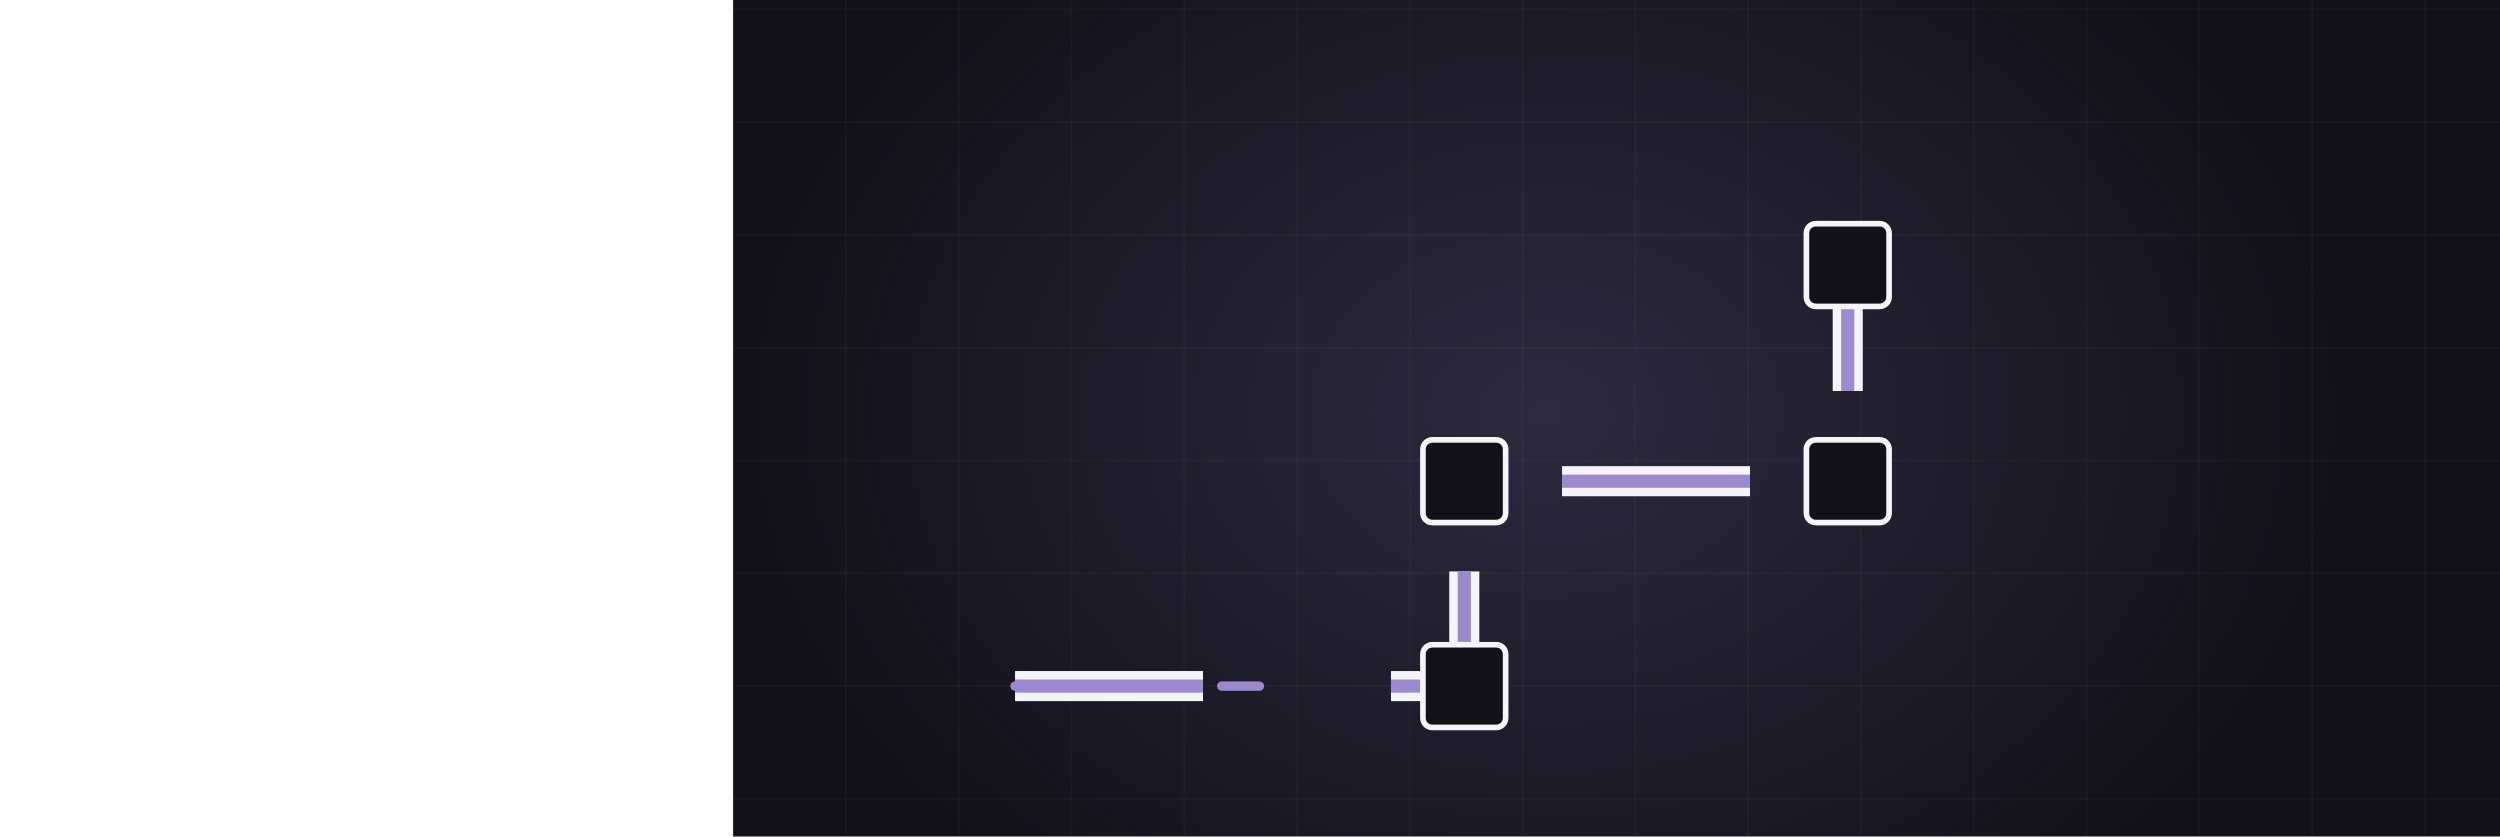
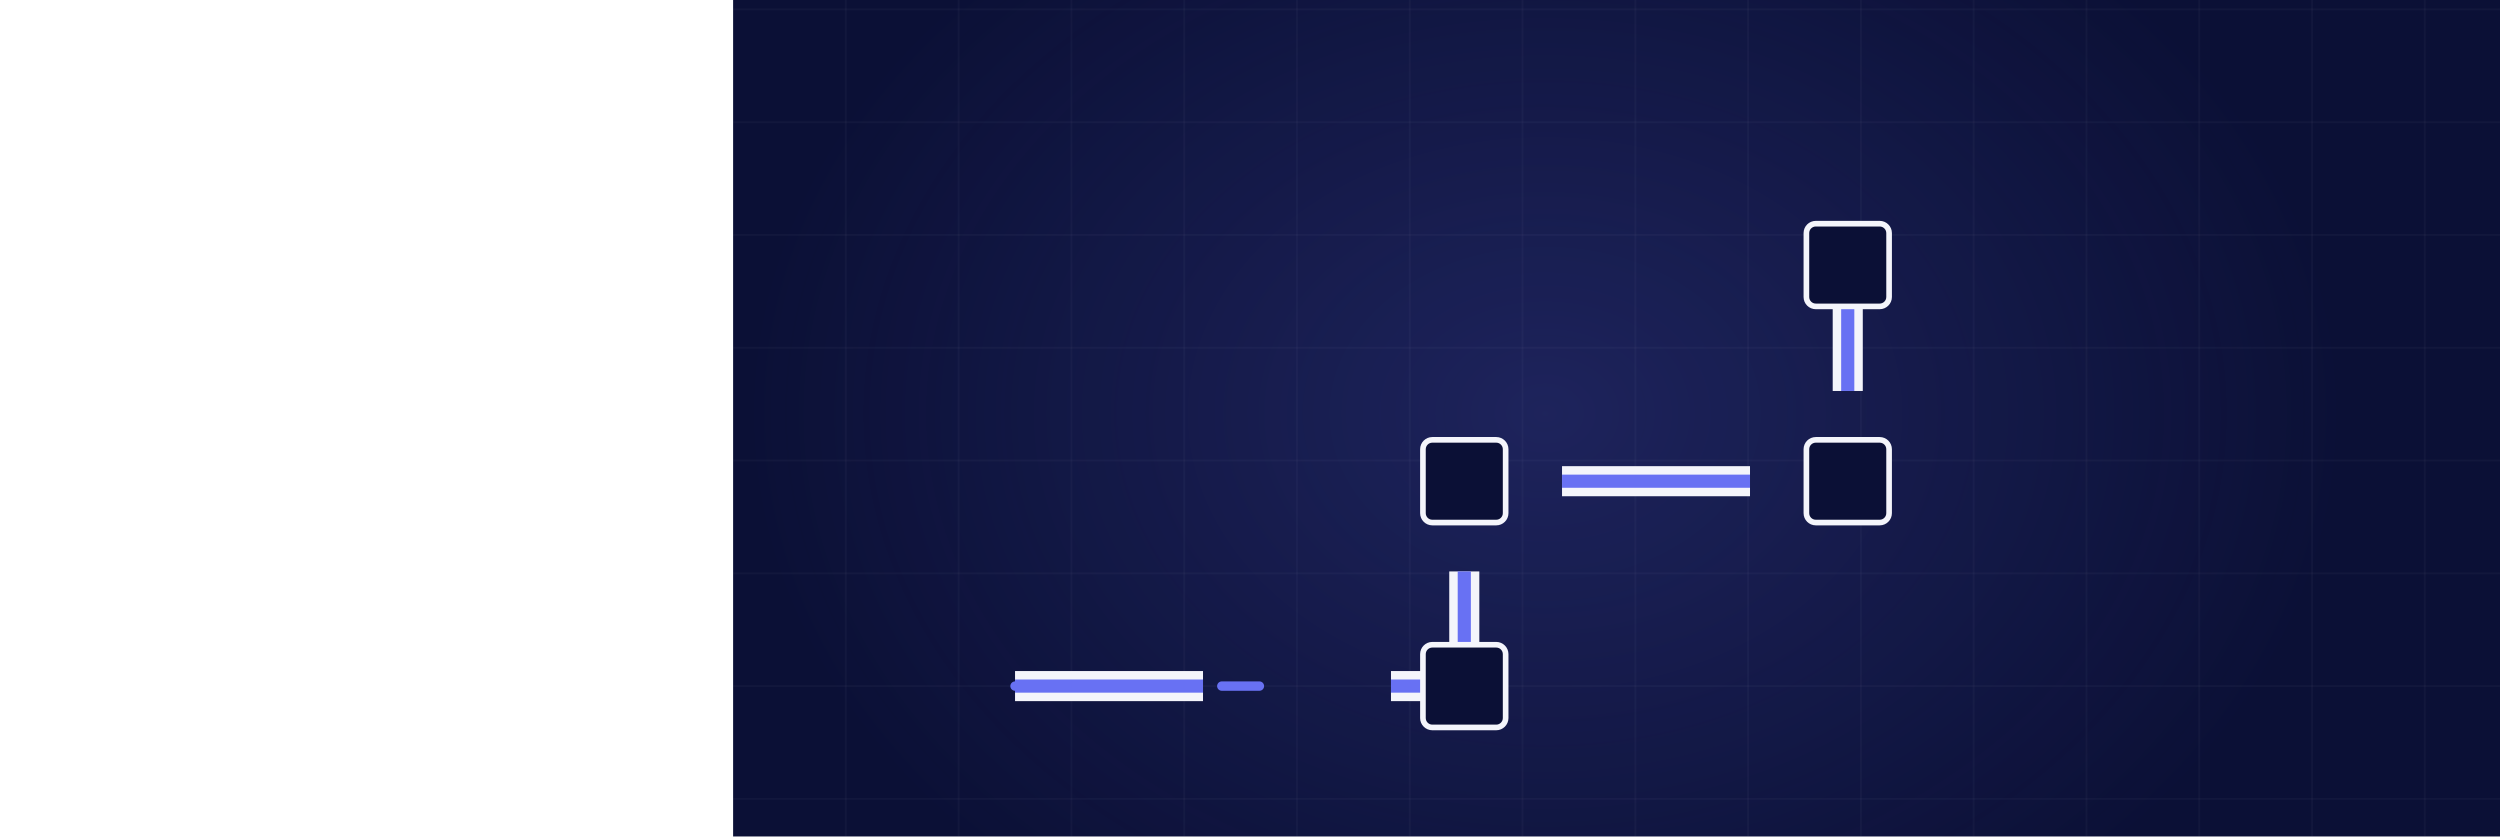
<svg xmlns="http://www.w3.org/2000/svg" viewBox="-390 235 1330 445" width="1330" height="445" preserveAspectRatio="xMidYMid slice" role="img" aria-label="Electrical conduit">
  <defs>
    <radialGradient id="glow">
-       <stop offset="0%" stop-color="#9c8ad0" stop-opacity=".20" />
-       <stop offset="100%" stop-color="#9c8ad0" stop-opacity="0" />
+       <stop offset="0%" stop-color="#6871f3" stop-opacity=".20" />
+       <stop offset="100%" stop-color="#6871f3" stop-opacity="0" />
    </radialGradient>
  </defs>
  <style>.dw{stroke-dasharray:100;stroke-dashoffset:100;animation:dw 11.13s ease-in-out infinite}@keyframes dw{0%{stroke-dashoffset:100}24%{stroke-dashoffset:0}84%{stroke-dashoffset:0;opacity:1}95%{stroke-dashoffset:0;opacity:0}100%{stroke-dashoffset:100;opacity:0}}.cur{stroke-dashoffset:0;animation:cur 2.63s linear infinite}@keyframes cur{0%{stroke-dashoffset:164}100%{stroke-dashoffset:0}}.st{opacity:0;animation:stg 11.13s ease-in-out infinite}@keyframes stg{0%,10%{opacity:0;transform:scale(.7)}28%{opacity:1;transform:scale(1)}84%{opacity:1}95%,100%{opacity:0}}@media (prefers-reduced-motion: reduce){*{animation:none!important}.dw{stroke-dashoffset:0!important}[class]{opacity:1!important}}/*rest-state*/.cur{stroke-dashoffset:0}.dw{stroke-dashoffset:0;opacity:1}.st{opacity:1}</style>
-   <rect width="1200" height="900" fill="#12111a" />
-   <line x1="0" y1="0" x2="0" y2="900" stroke="#f5f4f9" stroke-width="1" opacity=".028" />
-   <line x1="60" y1="0" x2="60" y2="900" stroke="#f5f4f9" stroke-width="1" opacity=".028" />
-   <line x1="120" y1="0" x2="120" y2="900" stroke="#f5f4f9" stroke-width="1" opacity=".028" />
-   <line x1="180" y1="0" x2="180" y2="900" stroke="#f5f4f9" stroke-width="1" opacity=".028" />
-   <line x1="240" y1="0" x2="240" y2="900" stroke="#f5f4f9" stroke-width="1" opacity=".028" />
-   <line x1="300" y1="0" x2="300" y2="900" stroke="#f5f4f9" stroke-width="1" opacity=".028" />
-   <line x1="360" y1="0" x2="360" y2="900" stroke="#f5f4f9" stroke-width="1" opacity=".028" />
-   <line x1="420" y1="0" x2="420" y2="900" stroke="#f5f4f9" stroke-width="1" opacity=".028" />
-   <line x1="480" y1="0" x2="480" y2="900" stroke="#f5f4f9" stroke-width="1" opacity=".028" />
-   <line x1="540" y1="0" x2="540" y2="900" stroke="#f5f4f9" stroke-width="1" opacity=".028" />
-   <line x1="600" y1="0" x2="600" y2="900" stroke="#f5f4f9" stroke-width="1" opacity=".028" />
-   <line x1="660" y1="0" x2="660" y2="900" stroke="#f5f4f9" stroke-width="1" opacity=".028" />
-   <line x1="720" y1="0" x2="720" y2="900" stroke="#f5f4f9" stroke-width="1" opacity=".028" />
-   <line x1="780" y1="0" x2="780" y2="900" stroke="#f5f4f9" stroke-width="1" opacity=".028" />
-   <line x1="840" y1="0" x2="840" y2="900" stroke="#f5f4f9" stroke-width="1" opacity=".028" />
-   <line x1="900" y1="0" x2="900" y2="900" stroke="#f5f4f9" stroke-width="1" opacity=".028" />
-   <line x1="960" y1="0" x2="960" y2="900" stroke="#f5f4f9" stroke-width="1" opacity=".028" />
-   <line x1="1020" y1="0" x2="1020" y2="900" stroke="#f5f4f9" stroke-width="1" opacity=".028" />
-   <line x1="1080" y1="0" x2="1080" y2="900" stroke="#f5f4f9" stroke-width="1" opacity=".028" />
-   <line x1="1140" y1="0" x2="1140" y2="900" stroke="#f5f4f9" stroke-width="1" opacity=".028" />
-   <line x1="1200" y1="0" x2="1200" y2="900" stroke="#f5f4f9" stroke-width="1" opacity=".028" />
-   <line x1="0" y1="0" x2="1200" y2="0" stroke="#f5f4f9" stroke-width="1" opacity=".028" />
-   <line x1="0" y1="60" x2="1200" y2="60" stroke="#f5f4f9" stroke-width="1" opacity=".028" />
-   <line x1="0" y1="120" x2="1200" y2="120" stroke="#f5f4f9" stroke-width="1" opacity=".028" />
-   <line x1="0" y1="180" x2="1200" y2="180" stroke="#f5f4f9" stroke-width="1" opacity=".028" />
-   <line x1="0" y1="240" x2="1200" y2="240" stroke="#f5f4f9" stroke-width="1" opacity=".028" />
-   <line x1="0" y1="300" x2="1200" y2="300" stroke="#f5f4f9" stroke-width="1" opacity=".028" />
-   <line x1="0" y1="360" x2="1200" y2="360" stroke="#f5f4f9" stroke-width="1" opacity=".028" />
-   <line x1="0" y1="420" x2="1200" y2="420" stroke="#f5f4f9" stroke-width="1" opacity=".028" />
-   <line x1="0" y1="480" x2="1200" y2="480" stroke="#f5f4f9" stroke-width="1" opacity=".028" />
-   <line x1="0" y1="540" x2="1200" y2="540" stroke="#f5f4f9" stroke-width="1" opacity=".028" />
-   <line x1="0" y1="600" x2="1200" y2="600" stroke="#f5f4f9" stroke-width="1" opacity=".028" />
-   <line x1="0" y1="660" x2="1200" y2="660" stroke="#f5f4f9" stroke-width="1" opacity=".028" />
-   <line x1="0" y1="720" x2="1200" y2="720" stroke="#f5f4f9" stroke-width="1" opacity=".028" />
-   <line x1="0" y1="780" x2="1200" y2="780" stroke="#f5f4f9" stroke-width="1" opacity=".028" />
-   <line x1="0" y1="840" x2="1200" y2="840" stroke="#f5f4f9" stroke-width="1" opacity=".028" />
-   <line x1="0" y1="900" x2="1200" y2="900" stroke="#f5f4f9" stroke-width="1" opacity=".028" />
+   <rect width="1200" height="900" fill="#0b1036" />
+   <line x1="0" y1="0" x2="0" y2="900" stroke="#f4f5fb" stroke-width="1" opacity=".028" />
+   <line x1="60" y1="0" x2="60" y2="900" stroke="#f4f5fb" stroke-width="1" opacity=".028" />
+   <line x1="120" y1="0" x2="120" y2="900" stroke="#f4f5fb" stroke-width="1" opacity=".028" />
+   <line x1="180" y1="0" x2="180" y2="900" stroke="#f4f5fb" stroke-width="1" opacity=".028" />
+   <line x1="240" y1="0" x2="240" y2="900" stroke="#f4f5fb" stroke-width="1" opacity=".028" />
+   <line x1="300" y1="0" x2="300" y2="900" stroke="#f4f5fb" stroke-width="1" opacity=".028" />
+   <line x1="360" y1="0" x2="360" y2="900" stroke="#f4f5fb" stroke-width="1" opacity=".028" />
+   <line x1="420" y1="0" x2="420" y2="900" stroke="#f4f5fb" stroke-width="1" opacity=".028" />
+   <line x1="480" y1="0" x2="480" y2="900" stroke="#f4f5fb" stroke-width="1" opacity=".028" />
+   <line x1="540" y1="0" x2="540" y2="900" stroke="#f4f5fb" stroke-width="1" opacity=".028" />
+   <line x1="600" y1="0" x2="600" y2="900" stroke="#f4f5fb" stroke-width="1" opacity=".028" />
+   <line x1="660" y1="0" x2="660" y2="900" stroke="#f4f5fb" stroke-width="1" opacity=".028" />
+   <line x1="720" y1="0" x2="720" y2="900" stroke="#f4f5fb" stroke-width="1" opacity=".028" />
+   <line x1="780" y1="0" x2="780" y2="900" stroke="#f4f5fb" stroke-width="1" opacity=".028" />
+   <line x1="840" y1="0" x2="840" y2="900" stroke="#f4f5fb" stroke-width="1" opacity=".028" />
+   <line x1="900" y1="0" x2="900" y2="900" stroke="#f4f5fb" stroke-width="1" opacity=".028" />
+   <line x1="960" y1="0" x2="960" y2="900" stroke="#f4f5fb" stroke-width="1" opacity=".028" />
+   <line x1="1020" y1="0" x2="1020" y2="900" stroke="#f4f5fb" stroke-width="1" opacity=".028" />
+   <line x1="1080" y1="0" x2="1080" y2="900" stroke="#f4f5fb" stroke-width="1" opacity=".028" />
+   <line x1="1140" y1="0" x2="1140" y2="900" stroke="#f4f5fb" stroke-width="1" opacity=".028" />
+   <line x1="1200" y1="0" x2="1200" y2="900" stroke="#f4f5fb" stroke-width="1" opacity=".028" />
+   <line x1="0" y1="0" x2="1200" y2="0" stroke="#f4f5fb" stroke-width="1" opacity=".028" />
+   <line x1="0" y1="60" x2="1200" y2="60" stroke="#f4f5fb" stroke-width="1" opacity=".028" />
+   <line x1="0" y1="120" x2="1200" y2="120" stroke="#f4f5fb" stroke-width="1" opacity=".028" />
+   <line x1="0" y1="180" x2="1200" y2="180" stroke="#f4f5fb" stroke-width="1" opacity=".028" />
+   <line x1="0" y1="240" x2="1200" y2="240" stroke="#f4f5fb" stroke-width="1" opacity=".028" />
+   <line x1="0" y1="300" x2="1200" y2="300" stroke="#f4f5fb" stroke-width="1" opacity=".028" />
+   <line x1="0" y1="360" x2="1200" y2="360" stroke="#f4f5fb" stroke-width="1" opacity=".028" />
+   <line x1="0" y1="420" x2="1200" y2="420" stroke="#f4f5fb" stroke-width="1" opacity=".028" />
+   <line x1="0" y1="480" x2="1200" y2="480" stroke="#f4f5fb" stroke-width="1" opacity=".028" />
+   <line x1="0" y1="540" x2="1200" y2="540" stroke="#f4f5fb" stroke-width="1" opacity=".028" />
+   <line x1="0" y1="600" x2="1200" y2="600" stroke="#f4f5fb" stroke-width="1" opacity=".028" />
+   <line x1="0" y1="660" x2="1200" y2="660" stroke="#f4f5fb" stroke-width="1" opacity=".028" />
+   <line x1="0" y1="720" x2="1200" y2="720" stroke="#f4f5fb" stroke-width="1" opacity=".028" />
+   <line x1="0" y1="780" x2="1200" y2="780" stroke="#f4f5fb" stroke-width="1" opacity=".028" />
+   <line x1="0" y1="840" x2="1200" y2="840" stroke="#f4f5fb" stroke-width="1" opacity=".028" />
+   <line x1="0" y1="900" x2="1200" y2="900" stroke="#f4f5fb" stroke-width="1" opacity=".028" />
  <ellipse cx="432" cy="455" rx="430" ry="330" fill="url(#glow)" />
-   <path class="dw" d="M150,600 L389,600 L389,491 L593,491 L593,376" pathLength="100" stroke="#f5f4f9" stroke-width="16" opacity=".22" fill="none" style="animation-delay:0s" />
-   <path class="dw" d="M150,600 L389,600 L389,491 L593,491 L593,376" pathLength="100" stroke="#9c8ad0" stroke-width="7" opacity=".55" fill="none" style="animation-delay:.2s" />
-   <path class="cur" d="M150,600 L389,600 L389,491 L593,491 L593,376" fill="none" stroke="#9c8ad0" stroke-width="5" stroke-dasharray="20 90" stroke-linecap="round" />
-   <rect class="st" x="367" y="578" width="44" height="44" rx="5" fill="#12111a" stroke="#f5f4f9" stroke-width="3" opacity=".8" style="animation-delay:1.20s" />
-   <rect class="st" x="367" y="469" width="44" height="44" rx="5" fill="#12111a" stroke="#f5f4f9" stroke-width="3" opacity=".8" style="animation-delay:1.40s" />
-   <rect class="st" x="571" y="469" width="44" height="44" rx="5" fill="#12111a" stroke="#f5f4f9" stroke-width="3" opacity=".8" style="animation-delay:1.60s" />
-   <rect class="st" x="571" y="354" width="44" height="44" rx="5" fill="#12111a" stroke="#f5f4f9" stroke-width="3" opacity=".8" style="animation-delay:1.80s" />
+   <path class="dw" d="M150,600 L389,600 L389,491 L593,491 L593,376" pathLength="100" stroke="#f4f5fb" stroke-width="16" opacity=".22" fill="none" style="animation-delay:0s" />
+   <path class="dw" d="M150,600 L389,600 L389,491 L593,491 L593,376" pathLength="100" stroke="#6871f3" stroke-width="7" opacity=".55" fill="none" style="animation-delay:.2s" />
+   <path class="cur" d="M150,600 L389,600 L389,491 L593,491 L593,376" fill="none" stroke="#6871f3" stroke-width="5" stroke-dasharray="20 90" stroke-linecap="round" />
+   <rect class="st" x="367" y="578" width="44" height="44" rx="5" fill="#0b1036" stroke="#f4f5fb" stroke-width="3" opacity=".8" style="animation-delay:1.20s" />
+   <rect class="st" x="367" y="469" width="44" height="44" rx="5" fill="#0b1036" stroke="#f4f5fb" stroke-width="3" opacity=".8" style="animation-delay:1.40s" />
+   <rect class="st" x="571" y="469" width="44" height="44" rx="5" fill="#0b1036" stroke="#f4f5fb" stroke-width="3" opacity=".8" style="animation-delay:1.60s" />
+   <rect class="st" x="571" y="354" width="44" height="44" rx="5" fill="#0b1036" stroke="#f4f5fb" stroke-width="3" opacity=".8" style="animation-delay:1.80s" />
</svg>
